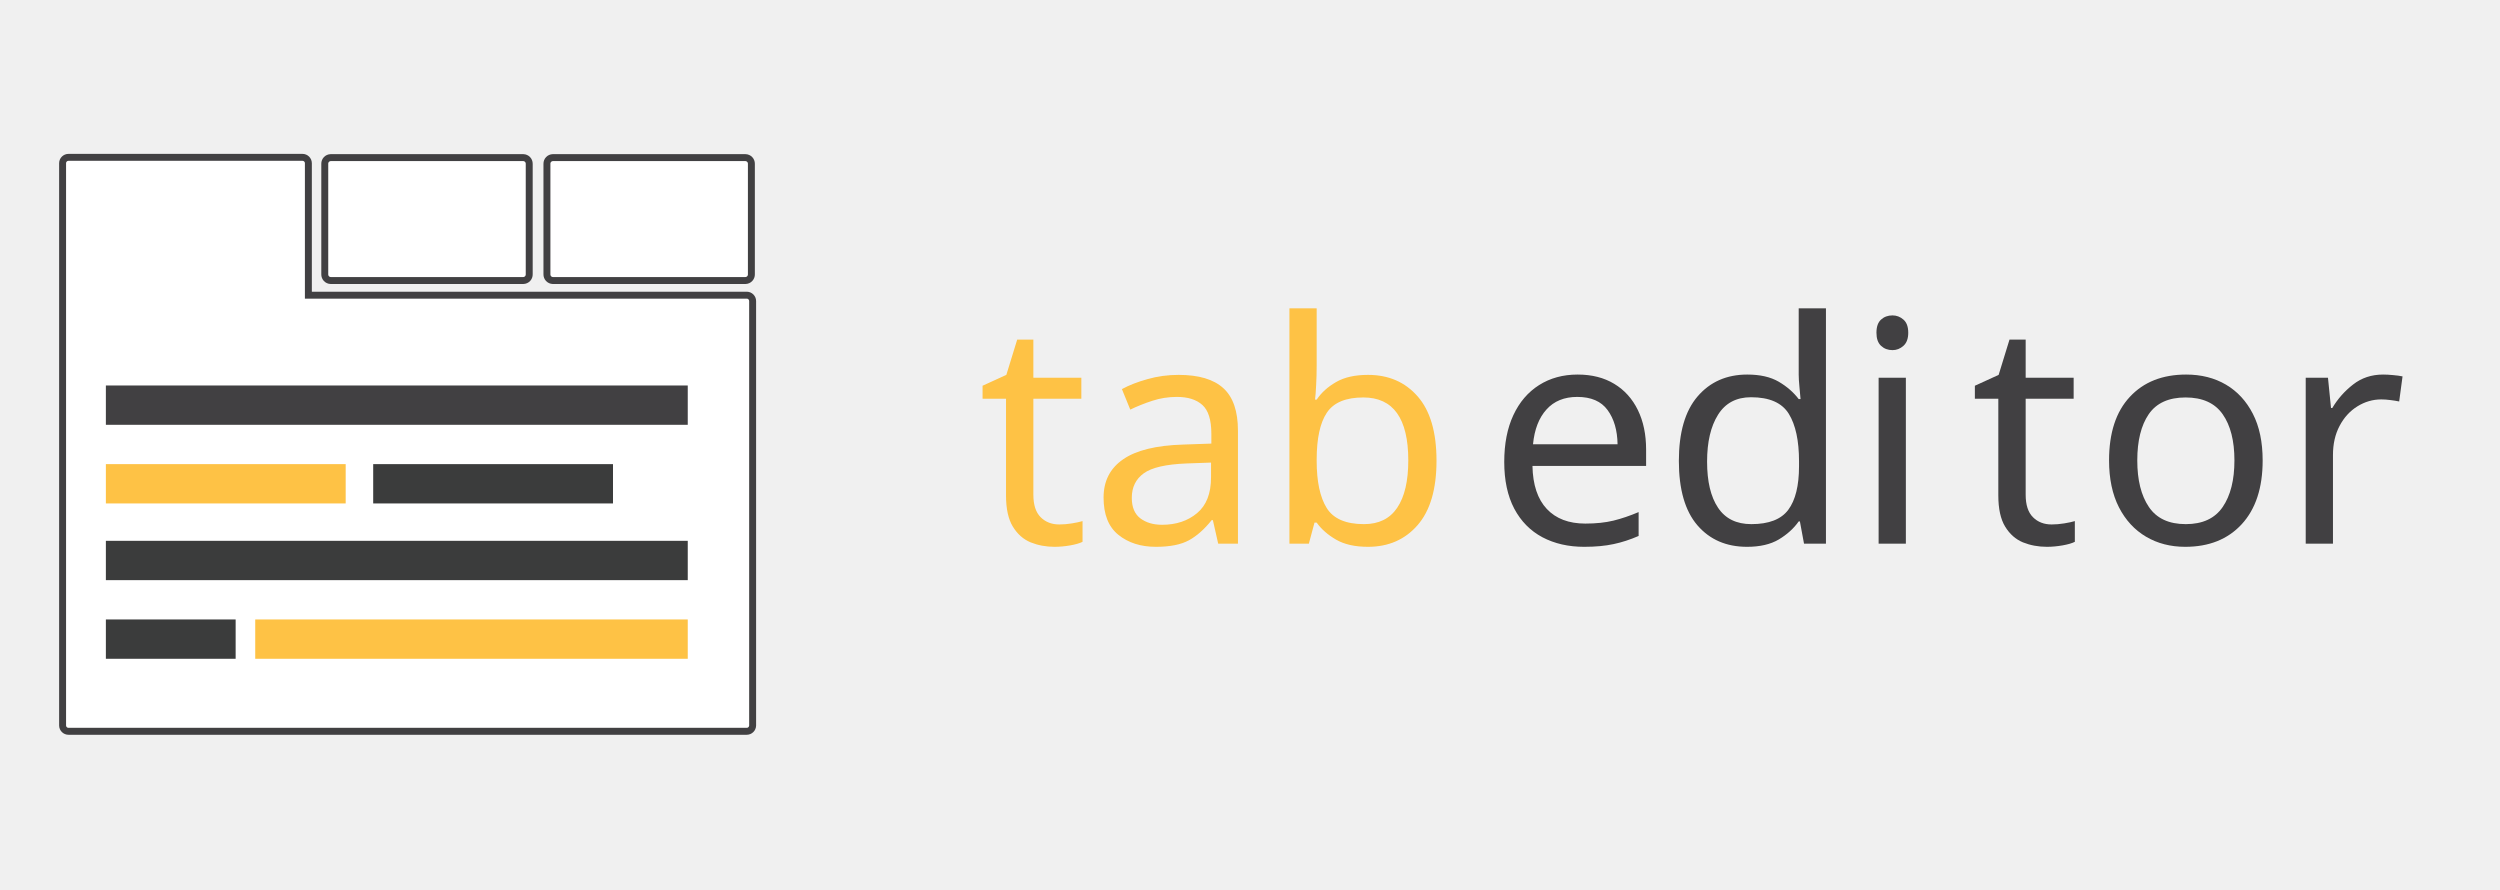
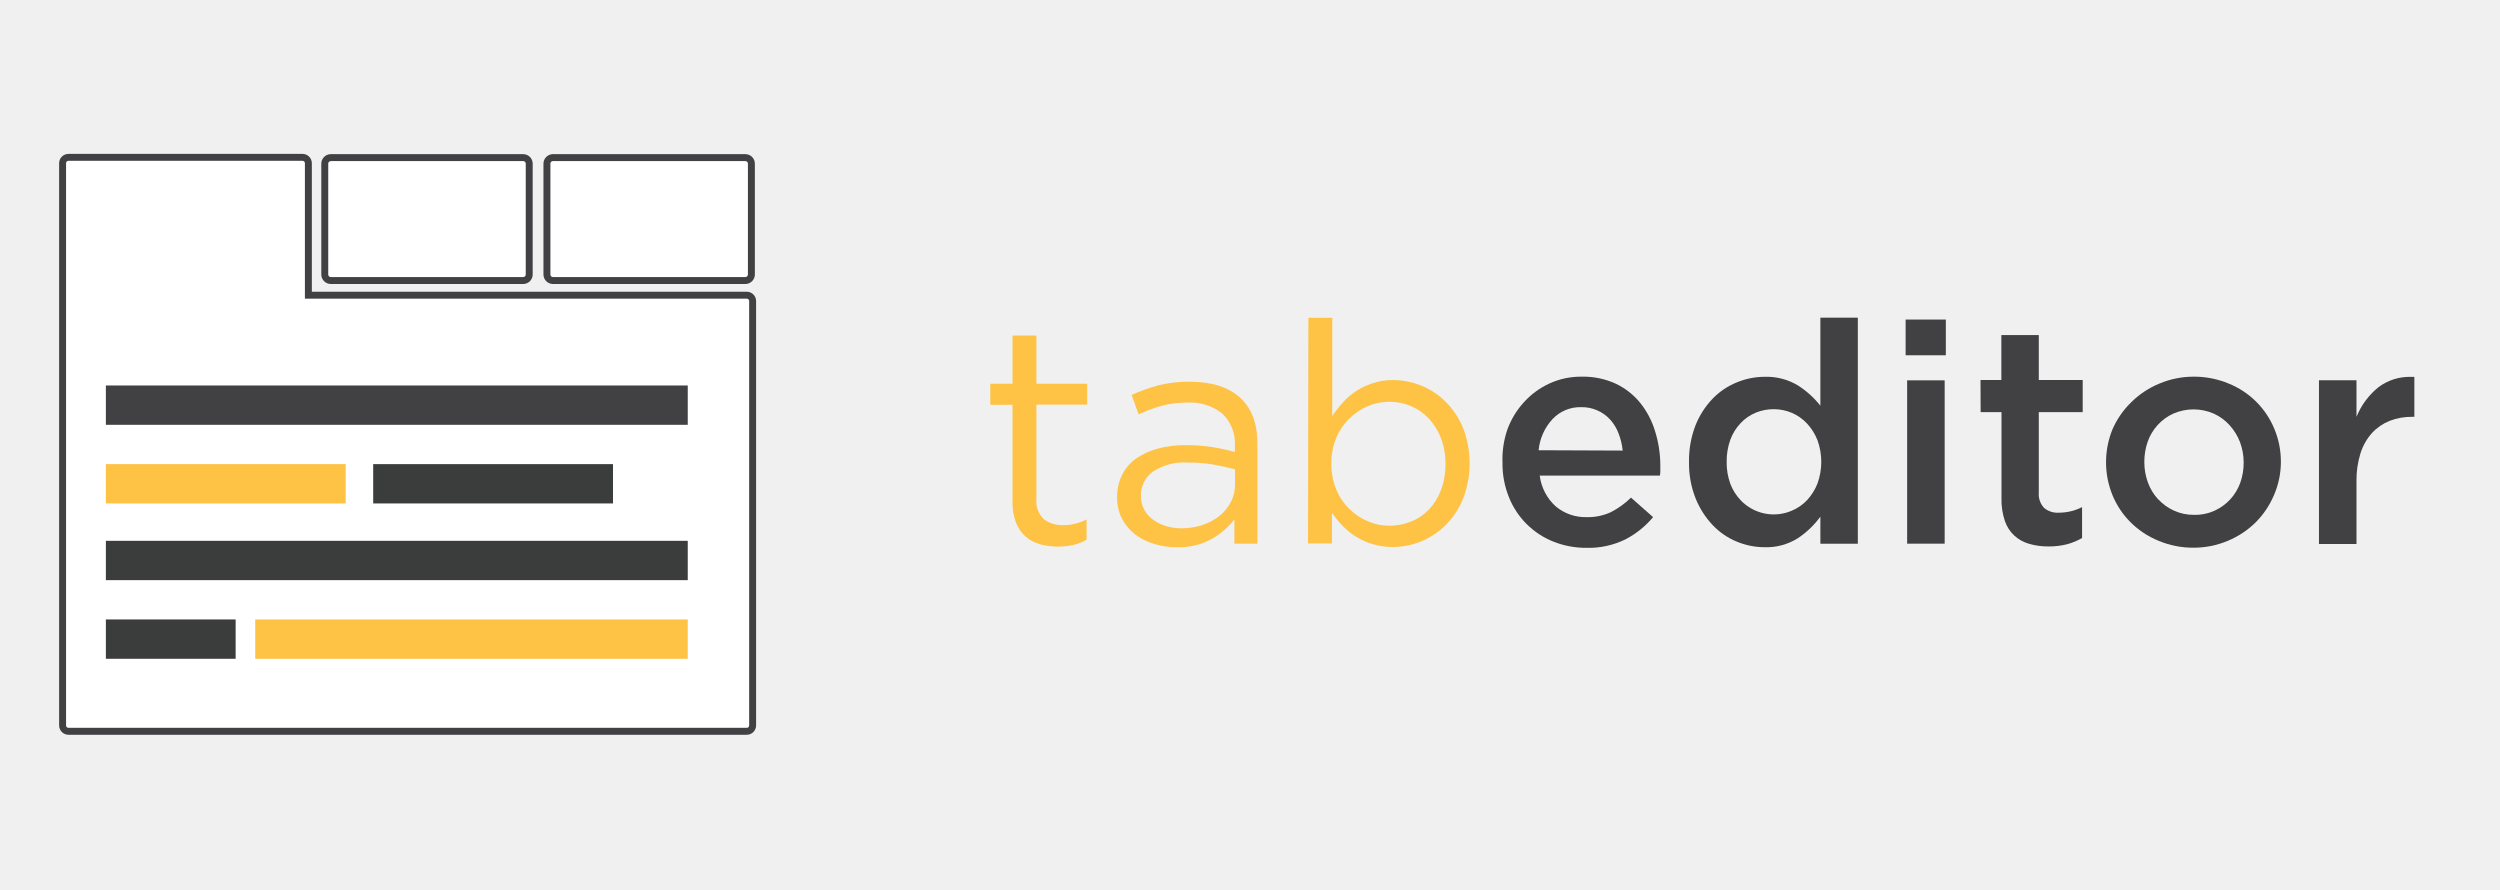
<svg xmlns="http://www.w3.org/2000/svg" id="Layer_1" data-name="Layer 1" viewBox="0 0 359.87 128">
  <defs>
-     <style>.cls-1{fill:#fff;stroke:#414042;stroke-miterlimit:10;}.cls-2,.cls-6,.cls-7,.cls-8{fill:#414042;}.cls-3,.cls-5{fill:#fec245;}.cls-4{fill:#3b3c3c;}.cls-5{font-size:44.57px;font-family:Gotham-Book, Gothm;}.cls-6,.cls-7,.cls-8{font-family:Gotham-Medium, Gothm;}.cls-6{letter-spacing:0em;}.cls-7{letter-spacing:-0.02em;}</style>
+     <style>.cls-1{fill:#fff;stroke:#414042;stroke-miterlimit:10;}.cls-2{fill:#414042;}.cls-3{fill:#fec245;}.cls-4{fill:#3b3c3c;}</style>
  </defs>
  <path class="cls-1" d="M107.49,42.49H44.39v-19a.85.85,0,0,0-.85-.84H9.86a.85.85,0,0,0-.85.84v80.94a.85.85,0,0,0,.85.84h97.63a.85.85,0,0,0,.85-.84V43.34A.85.85,0,0,0,107.49,42.49Z" />
  <path class="cls-1" d="M107.31,22.69H79.58a.87.87,0,0,0-.85.89v15.9a.87.87,0,0,0,.85.9h27.73a.87.87,0,0,0,.85-.9V23.58A.87.87,0,0,0,107.31,22.69Z" />
  <path class="cls-1" d="M47.6,40.38H75.33a.87.87,0,0,0,.85-.9V23.58a.87.87,0,0,0-.85-.89H47.6a.87.87,0,0,0-.85.89v15.9A.87.87,0,0,0,47.6,40.38Z" />
  <rect class="cls-2" x="15.24" y="55.49" width="83.76" height="5.66" />
  <rect class="cls-3" x="15.24" y="66.81" width="34.52" height="5.66" />
  <rect class="cls-4" x="53.72" y="66.81" width="34.52" height="5.66" />
  <rect class="cls-4" x="15.24" y="77.85" width="83.76" height="5.66" />
  <rect class="cls-4" x="15.24" y="89.17" width="18.68" height="5.66" />
  <rect class="cls-3" x="36.74" y="89.17" width="62.26" height="5.66" />
-   <text class="cls-5" transform="translate(140.72 78.26)">tab<tspan class="cls-6" x="73.36" y="0">edi</tspan>
-     <tspan class="cls-7" x="142.84" y="0">t</tspan>
-     <tspan class="cls-8" x="160.42" y="0">or</tspan>
-   </text>
+   <path class="cls-3" d="M142.55,55.24h3.2V48.3h3.44v6.94h7.31v3h-7.31V71.74a3.59,3.59,0,0,0,1.07,3,4.39,4.39,0,0,0,2.8.85,6.92,6.92,0,0,0,1.68-.19,7.84,7.84,0,0,0,1.67-.62v2.92a7.08,7.08,0,0,1-1.9.74,9.77,9.77,0,0,1-2.25.24,9.3,9.3,0,0,1-2.58-.35,5.17,5.17,0,0,1-2.08-1.12,5.3,5.3,0,0,1-1.36-2,8.11,8.11,0,0,1-.49-3V58.27h-3.2Z" />
+   <path class="cls-3" d="M163.55,66a10,10,0,0,1,3.12-1.43,15.28,15.28,0,0,1,4-.49,24,24,0,0,1,3.87.28,30.67,30.67,0,0,1,3.22.7v-.8a6,6,0,0,0-1.8-4.72,7.41,7.41,0,0,0-5.07-1.59,13.79,13.79,0,0,0-3.71.47,20.72,20.72,0,0,0-3.28,1.23l-1-2.8a23.76,23.76,0,0,1,3.88-1.39,17.78,17.78,0,0,1,4.49-.51q4.76,0,7.29,2.34T181,64.19V78.26h-3.31V74.78a11.27,11.27,0,0,1-3.23,2.78,9.87,9.87,0,0,1-5.1,1.21,11.14,11.14,0,0,1-3.14-.45A8.43,8.43,0,0,1,163.5,77a7,7,0,0,1-1.95-2.25,6.51,6.51,0,0,1-.74-3.17,7,7,0,0,1,.72-3.23A6.32,6.32,0,0,1,163.55,66Zm1.17,7.4A4.5,4.5,0,0,0,166,74.82a6,6,0,0,0,1.85.91,7.67,7.67,0,0,0,2.21.32,9.49,9.49,0,0,0,3-.47,8,8,0,0,0,2.46-1.3,6.23,6.23,0,0,0,1.65-2,5.21,5.21,0,0,0,.61-2.51V67.56c-.87-.23-1.86-.45-3-.67a20.87,20.87,0,0,0-3.82-.31,8.14,8.14,0,0,0-5,1.31,4.16,4.16,0,0,0-1.73,3.52A3.92,3.92,0,0,0,164.72,73.37Z" />
+   <path class="cls-3" d="M188.34,45.75h3.44V59.88a18.32,18.32,0,0,1,1.57-2,9.76,9.76,0,0,1,1.94-1.63,10.19,10.19,0,0,1,2.38-1.11,9.23,9.23,0,0,1,2.92-.43,10.79,10.79,0,0,1,4,.8,10.47,10.47,0,0,1,3.53,2.34,11.48,11.48,0,0,1,2.49,3.77,14.2,14.2,0,0,1,0,10.16,11.54,11.54,0,0,1-2.47,3.76,10.8,10.8,0,0,1-7.6,3.2,10.07,10.07,0,0,1-2.93-.41,9.44,9.44,0,0,1-2.41-1.07,10.26,10.26,0,0,1-1.94-1.57,14.89,14.89,0,0,1-1.53-1.87v4.41h-3.44Zm5.86,27.48a8.43,8.43,0,0,0,2.68,1.8,7.73,7.73,0,0,0,3.1.65,8.34,8.34,0,0,0,3.13-.6,7.22,7.22,0,0,0,2.59-1.74,8.4,8.4,0,0,0,1.73-2.8,10.31,10.31,0,0,0,.64-3.75,10.08,10.08,0,0,0-.64-3.7,8.62,8.62,0,0,0-1.75-2.83,7.46,7.46,0,0,0-2.58-1.81,8,8,0,0,0-3.12-.62,7.89,7.89,0,0,0-3.1.64,8.63,8.63,0,0,0-2.68,1.81,8.44,8.44,0,0,0-1.87,2.8,9.31,9.31,0,0,0-.68,3.65,9.45,9.45,0,0,0,.68,3.67A8.37,8.37,0,0,0,194.2,73.23Z" />
+   <path class="cls-2" d="M217,61.78a11.89,11.89,0,0,1,2.38-3.9A11.34,11.34,0,0,1,223,55.22a10.86,10.86,0,0,1,4.64-1,11.2,11.2,0,0,1,4.92,1A10.12,10.12,0,0,1,236.11,58a12,12,0,0,1,2.13,4.06A16.56,16.56,0,0,1,239,67c0,.23,0,.47,0,.71s0,.49-.06.75h-17.3a7.18,7.18,0,0,0,2.31,4.44,6.66,6.66,0,0,0,4.45,1.54,7.85,7.85,0,0,0,3.49-.72,11.74,11.74,0,0,0,2.89-2.09l3.18,2.81a13,13,0,0,1-4,3.21,12,12,0,0,1-5.6,1.21,12.65,12.65,0,0,1-4.74-.89,11.43,11.43,0,0,1-6.4-6.37,12.82,12.82,0,0,1-.94-5A13.18,13.18,0,0,1,217,61.78Zm16.58,3.08a9.17,9.17,0,0,0-.58-2.44,6.21,6.21,0,0,0-1.2-2,5.51,5.51,0,0,0-4.18-1.81,5.46,5.46,0,0,0-4.14,1.72,7.66,7.66,0,0,0-2,4.48Z" />
+   <path class="cls-2" d="M246.49,57.43a10.09,10.09,0,0,1,3.5-2.38,10.53,10.53,0,0,1,4-.81,8.73,8.73,0,0,1,4.83,1.25,13.13,13.13,0,0,1,3.22,2.91V45.73h5.39V78.27h-5.39v-3.9a12.68,12.68,0,0,1-3.25,3.11,8.49,8.49,0,0,1-4.8,1.29,10.4,10.4,0,0,1-4-.81,10,10,0,0,1-3.47-2.39,12.26,12.26,0,0,1-2.45-3.85,13.54,13.54,0,0,1-.94-5.22,14,14,0,0,1,.91-5.21A11.88,11.88,0,0,1,246.49,57.43Zm2.59,12.22A7,7,0,0,0,250.56,72a6.56,6.56,0,0,0,7.37,1.51A6.33,6.33,0,0,0,260.12,72a7.58,7.58,0,0,0,1.5-2.39,9.15,9.15,0,0,0,0-6.25,7.47,7.47,0,0,0-1.5-2.39,6.36,6.36,0,0,0-2.19-1.54,6.58,6.58,0,0,0-2.58-.53,6.81,6.81,0,0,0-2.63.51,6.19,6.19,0,0,0-2.16,1.5,6.91,6.91,0,0,0-1.48,2.38,9.08,9.08,0,0,0-.53,3.19A8.89,8.89,0,0,0,249.08,69.65Z" />
+   <path class="cls-2" d="M274.31,46h5.79v5.14h-5.79Zm.22,8.75h5.4V78.26h-5.4Z" />
+   <path class="cls-2" d="M285.09,54.7h3V48.23h5.39V54.7h6.32v4.63h-6.32V70.87a2.9,2.9,0,0,0,.77,2.25,3,3,0,0,0,2.13.68,7.35,7.35,0,0,0,3.33-.8v4.45a9.27,9.27,0,0,1-2.18.9,10.64,10.64,0,0,1-2.67.31,9.71,9.71,0,0,1-2.71-.36A5.36,5.36,0,0,1,290,77.14a5.09,5.09,0,0,1-1.4-2.14,9.45,9.45,0,0,1-.49-3.28V59.33h-3Z" />
+   <path class="cls-2" d="M306.83,57.86a12.42,12.42,0,0,1,4-2.64,12.68,12.68,0,0,1,5-1,12.87,12.87,0,0,1,5,1,11.92,11.92,0,0,1,6.56,6.52,12.21,12.21,0,0,1,.94,4.76,12,12,0,0,1-1,4.78,12.33,12.33,0,0,1-2.62,3.9,12.51,12.51,0,0,1-4,2.66,12.65,12.65,0,0,1-5,1,12.77,12.77,0,0,1-5-1,12.21,12.21,0,0,1-4-2.64,11.89,11.89,0,0,1-2.61-3.89,12.57,12.57,0,0,1,0-9.54A12.31,12.31,0,0,1,306.83,57.86Zm3.83,14a7.07,7.07,0,0,0,2.27,1.64,6.73,6.73,0,0,0,2.88.61,6.84,6.84,0,0,0,3-.61,7,7,0,0,0,3.67-4,8.48,8.48,0,0,0,.49-2.92,8.3,8.3,0,0,0-.53-2.95,7.75,7.75,0,0,0-1.5-2.43,7,7,0,0,0-2.27-1.66,7.27,7.27,0,0,0-5.83,0,6.88,6.88,0,0,0-2.25,1.64,7,7,0,0,0-1.43,2.39,8.73,8.73,0,0,0-.49,2.92,8.45,8.45,0,0,0,.53,3A7.32,7.32,0,0,0,310.66,71.88Z" />
+   <path class="cls-2" d="M333.81,54.74h5.4V60a10.62,10.62,0,0,1,3.17-4.27,7.46,7.46,0,0,1,4.7-1.48h.46V60h-.3a8.76,8.76,0,0,0-3.26.58,7.07,7.07,0,0,0-2.53,1.74,8,8,0,0,0-1.66,2.92,12.94,12.94,0,0,0-.58,4.07v9h-5.4Z" />
</svg>
